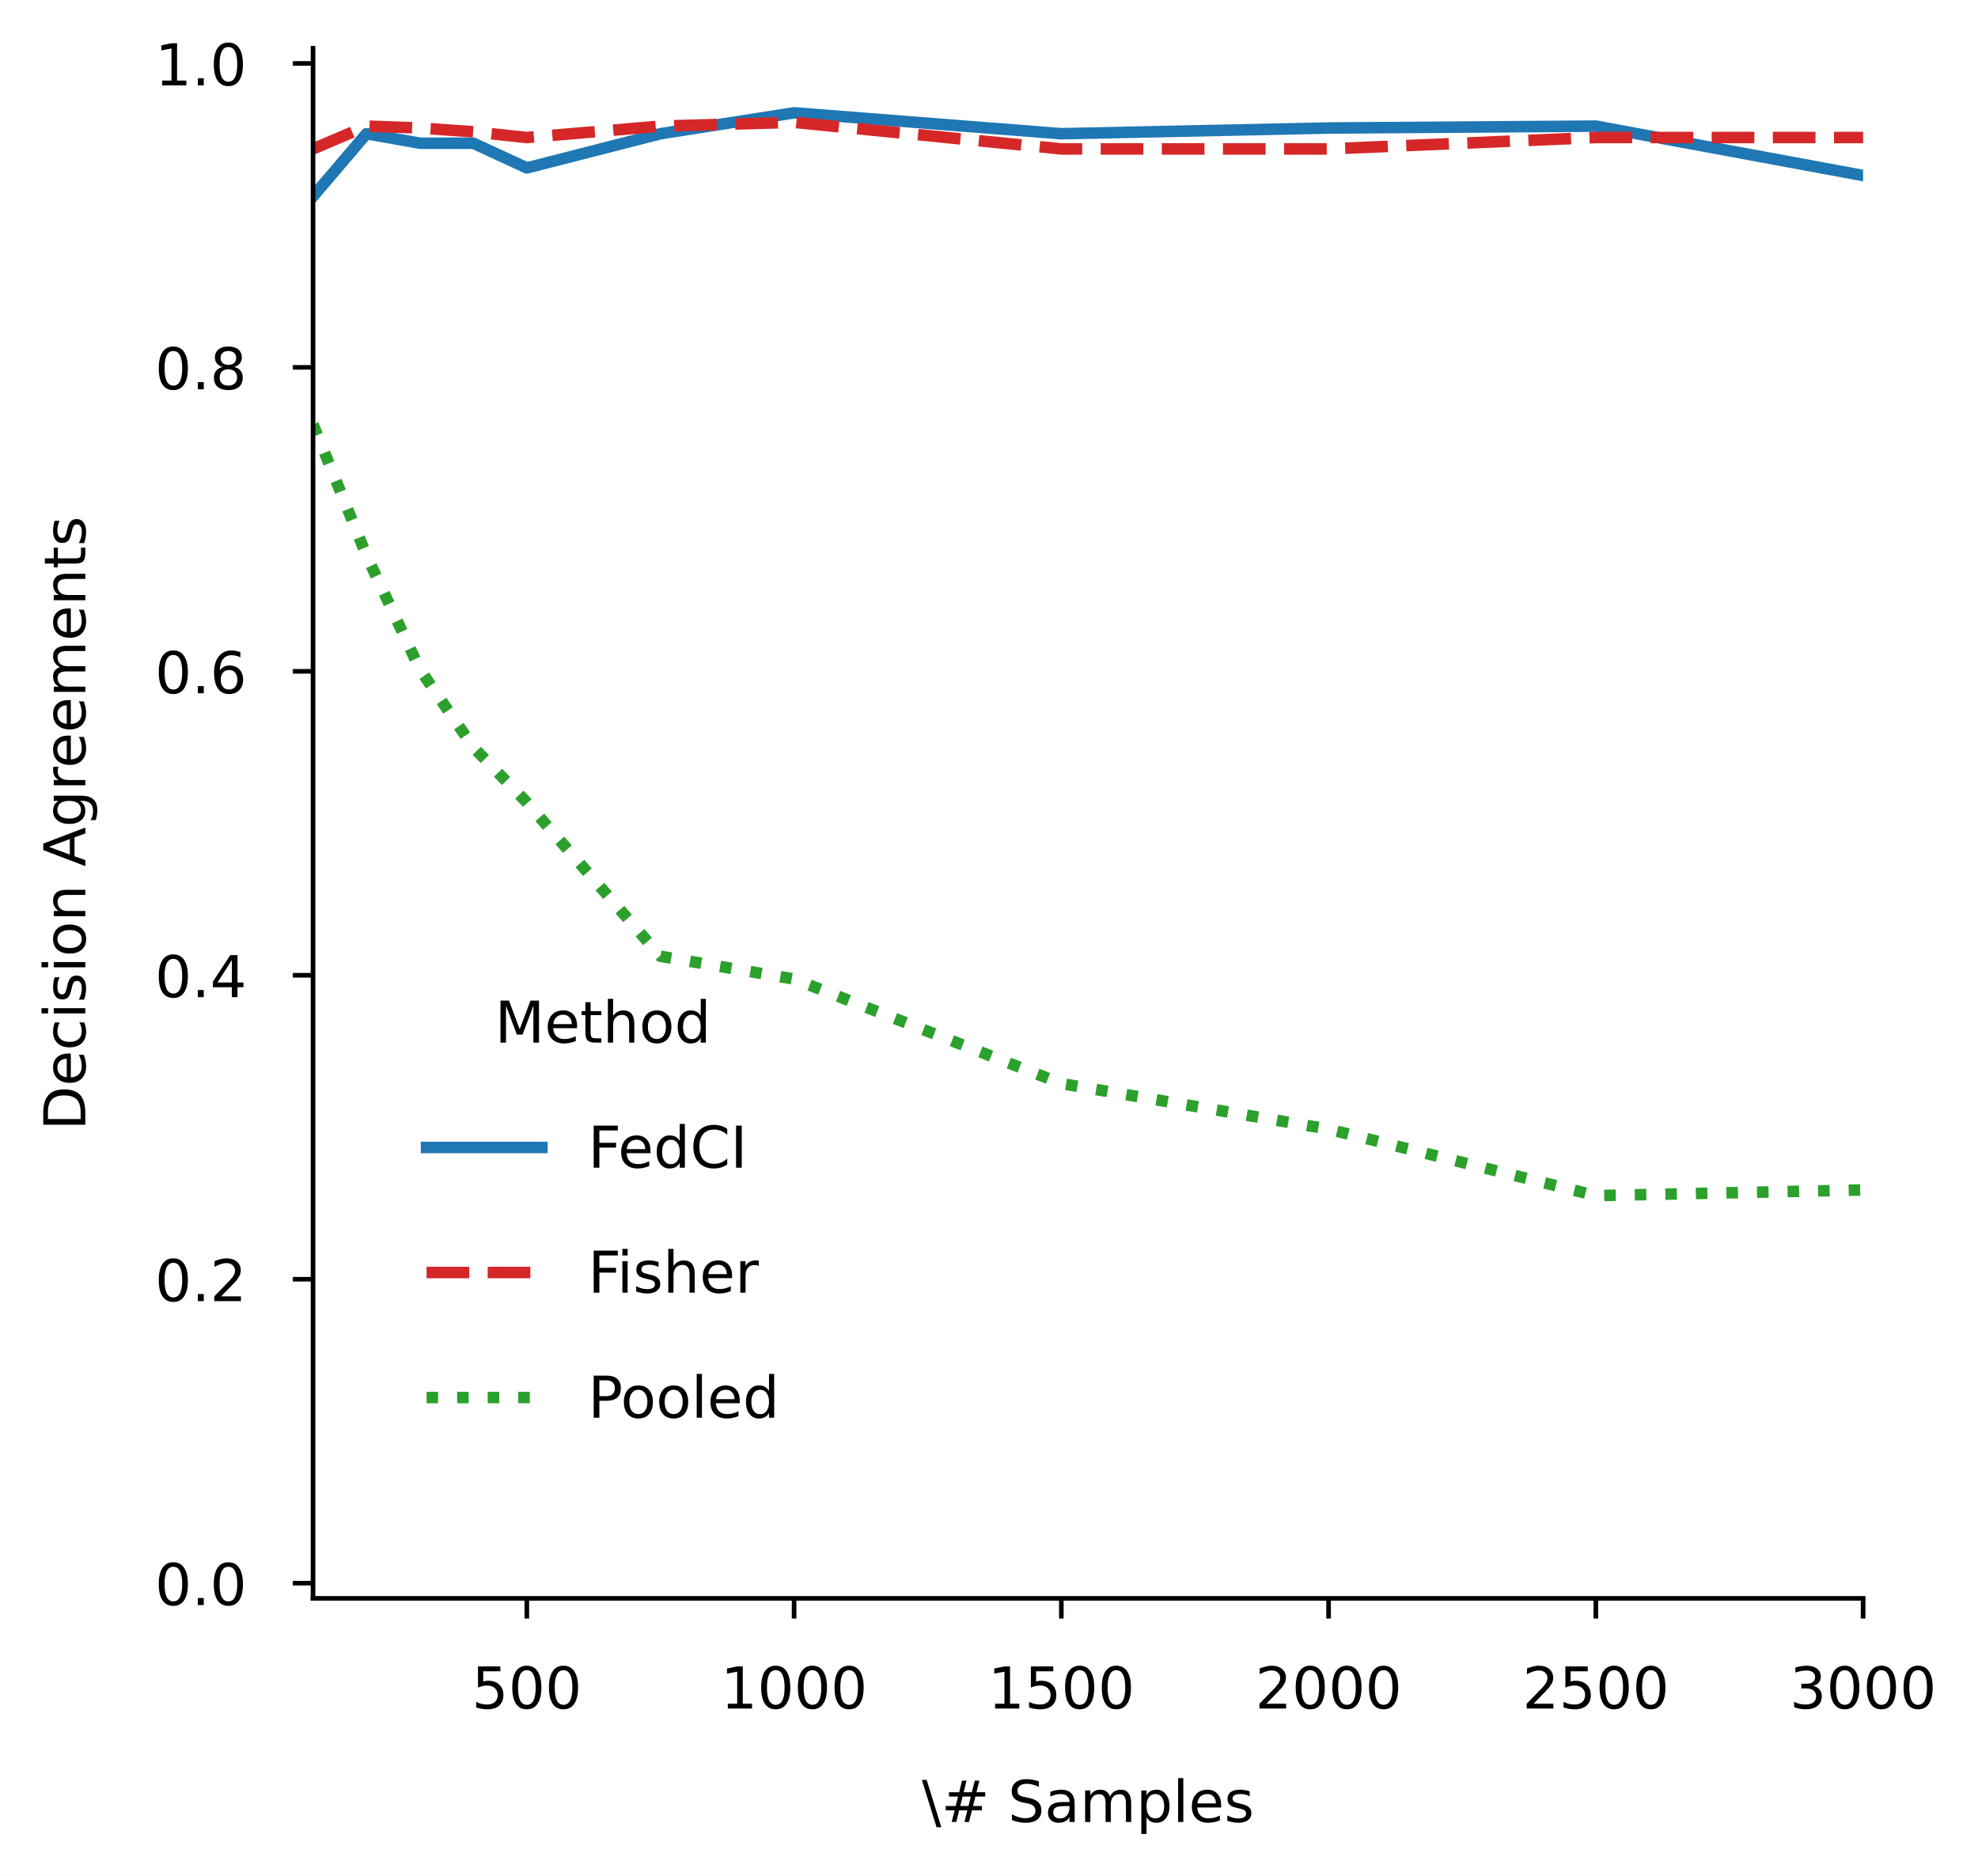
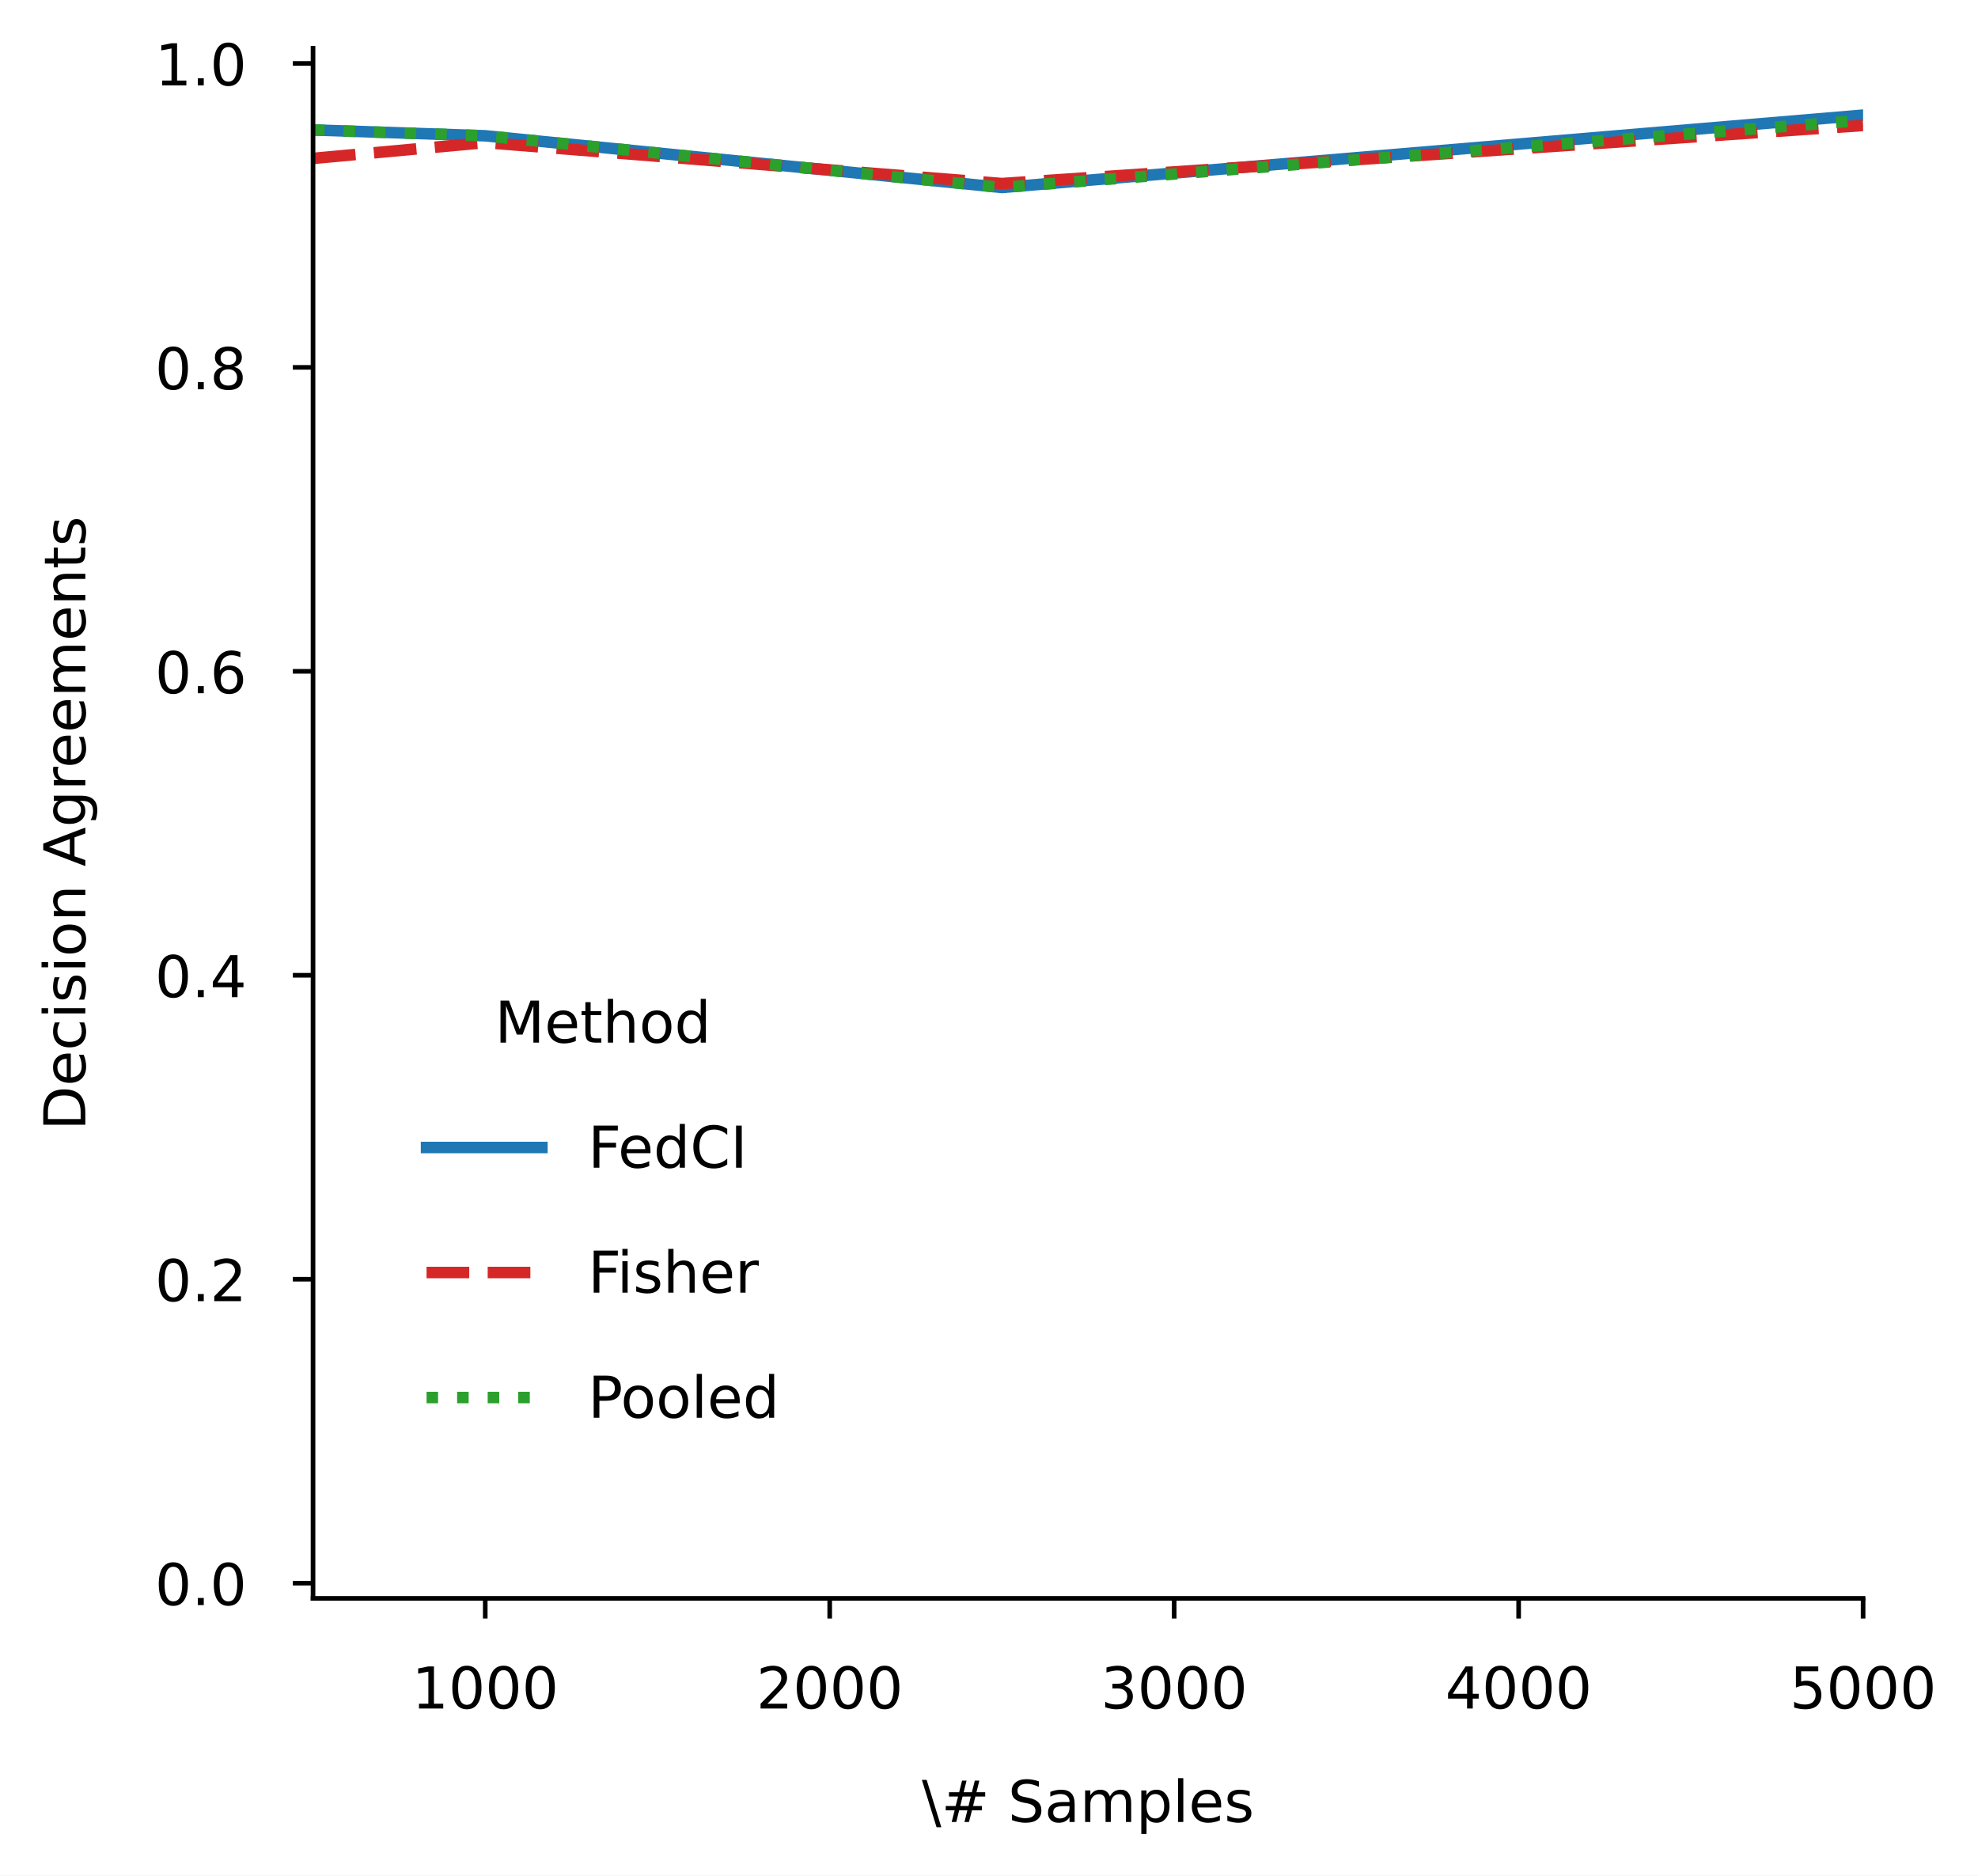
<svg xmlns="http://www.w3.org/2000/svg" xmlns:xlink="http://www.w3.org/1999/xlink" width="343.006pt" height="325.22pt" viewBox="0 0 343.006 325.22" version="1.1">
  <defs>
    <style type="text/css">*{stroke-linejoin: round; stroke-linecap: butt}</style>
  </defs>
  <g id="figure_1">
    <g id="patch_1">
      <path d="M -0 325.22  L 343.006 325.22  L 343.006 0  L -0 0  z " style="fill: #ffffff" />
    </g>
    <g id="axes_1">
      <g id="patch_2">
        <path d="M 54.281 277.164  L 323.081 277.164  L 323.081 8.364  L 54.281 8.364  z " style="fill: #ffffff" />
      </g>
      <g id="line2d_1">
-         <path d="M 54.281 34.058  L 63.55 23.187  L 72.819 24.835  L 82.088 24.835  L 91.357 29.117  L 114.53 23.187  L 137.702 19.564  L 184.047 23.187  L 230.392 22.199  L 276.736 21.87  L 323.081 30.435  " clip-path="url(#pbbd6840256)" style="fill: none; stroke: #1f77b4; stroke-width: 2; stroke-linecap: square" />
+         <path d="M 54.281 22.534  L 84.148 23.548  L 173.748 32.512  L 323.081 19.963  " clip-path="url(#pc6a717a7ec)" style="fill: none; stroke: #1f77b4; stroke-width: 2; stroke-linecap: square" />
      </g>
      <g id="line2d_2">
-         <path d="M 54.281 25.823  L 63.55 21.87  L 72.819 22.199  L 82.088 22.858  L 91.357 23.846  L 114.53 21.87  L 137.702 21.211  L 184.047 25.823  L 230.392 25.823  L 276.736 23.846  L 323.081 23.846  " clip-path="url(#pbbd6840256)" style="fill: none; stroke-dasharray: 7.4,3.2; stroke-dashoffset: 0; stroke: #d62728; stroke-width: 2" />
+         <path d="M 54.281 27.47  L 84.148 24.725  L 173.748 31.828  L 323.081 21.756  " clip-path="url(#pc6a717a7ec)" style="fill: none; stroke-dasharray: 7.4,3.2; stroke-dashoffset: 0; stroke: #d62728; stroke-width: 2" />
      </g>
      <g id="matplotlib.axis_1">
        <g id="xtick_1">
          <g id="line2d_3">
            <defs>
-               <path id="md8a6f371fe" d="M 0 0  L 0 3.5  " style="stroke: #000000; stroke-width: 0.8" />
+               <path id="m1b3f99b93a" d="M 0 0  L 0 3.5  " style="stroke: #000000; stroke-width: 0.8" />
            </defs>
            <g>
-               <use xlink:href="#md8a6f371fe" x="91.357" y="277.164" style="stroke: #000000; stroke-width: 0.8" />
+               <use xlink:href="#m1b3f99b93a" x="84.148" y="277.164" style="stroke: #000000; stroke-width: 0.8" />
            </g>
          </g>
          <g id="text_1">
-             <text style="font-size: 10px; font-family: 'DejaVu Sans', 'Bitstream Vera Sans', 'Computer Modern Sans Serif', 'Lucida Grande', 'Verdana', 'Geneva', 'Lucid', 'Arial', 'Helvetica', 'Avant Garde', sans-serif; text-anchor: middle" x="91.357" y="296.262" transform="rotate(-0 91.35711 296.2624)">500</text>
+             <text style="font-size: 10px; font-family: 'DejaVu Sans', 'Bitstream Vera Sans', 'Computer Modern Sans Serif', 'Lucida Grande', 'Verdana', 'Geneva', 'Lucid', 'Arial', 'Helvetica', 'Avant Garde', sans-serif; text-anchor: middle" x="84.148" y="296.262" transform="rotate(-0 84.14792 296.2624)">1000</text>
          </g>
        </g>
        <g id="xtick_2">
          <g id="line2d_4">
            <g>
-               <use xlink:href="#md8a6f371fe" x="137.702" y="277.164" style="stroke: #000000; stroke-width: 0.8" />
+               <use xlink:href="#m1b3f99b93a" x="143.881" y="277.164" style="stroke: #000000; stroke-width: 0.8" />
            </g>
          </g>
          <g id="text_2">
-             <text style="font-size: 10px; font-family: 'DejaVu Sans', 'Bitstream Vera Sans', 'Computer Modern Sans Serif', 'Lucida Grande', 'Verdana', 'Geneva', 'Lucid', 'Arial', 'Helvetica', 'Avant Garde', sans-serif; text-anchor: middle" x="137.702" y="296.262" transform="rotate(-0 137.7019 296.2624)">1000</text>
+             <text style="font-size: 10px; font-family: 'DejaVu Sans', 'Bitstream Vera Sans', 'Computer Modern Sans Serif', 'Lucida Grande', 'Verdana', 'Geneva', 'Lucid', 'Arial', 'Helvetica', 'Avant Garde', sans-serif; text-anchor: middle" x="143.881" y="296.262" transform="rotate(-0 143.8812 296.2624)">2000</text>
          </g>
        </g>
        <g id="xtick_3">
          <g id="line2d_5">
            <g>
-               <use xlink:href="#md8a6f371fe" x="184.047" y="277.164" style="stroke: #000000; stroke-width: 0.8" />
+               <use xlink:href="#m1b3f99b93a" x="203.615" y="277.164" style="stroke: #000000; stroke-width: 0.8" />
            </g>
          </g>
          <g id="text_3">
-             <text style="font-size: 10px; font-family: 'DejaVu Sans', 'Bitstream Vera Sans', 'Computer Modern Sans Serif', 'Lucida Grande', 'Verdana', 'Geneva', 'Lucid', 'Arial', 'Helvetica', 'Avant Garde', sans-serif; text-anchor: middle" x="184.047" y="296.262" transform="rotate(-0 184.0468 296.2624)">1500</text>
+             <text style="font-size: 10px; font-family: 'DejaVu Sans', 'Bitstream Vera Sans', 'Computer Modern Sans Serif', 'Lucida Grande', 'Verdana', 'Geneva', 'Lucid', 'Arial', 'Helvetica', 'Avant Garde', sans-serif; text-anchor: middle" x="203.615" y="296.262" transform="rotate(-0 203.6146 296.2624)">3000</text>
          </g>
        </g>
        <g id="xtick_4">
          <g id="line2d_6">
            <g>
-               <use xlink:href="#md8a6f371fe" x="230.392" y="277.164" style="stroke: #000000; stroke-width: 0.8" />
+               <use xlink:href="#m1b3f99b93a" x="263.348" y="277.164" style="stroke: #000000; stroke-width: 0.8" />
            </g>
          </g>
          <g id="text_4">
-             <text style="font-size: 10px; font-family: 'DejaVu Sans', 'Bitstream Vera Sans', 'Computer Modern Sans Serif', 'Lucida Grande', 'Verdana', 'Geneva', 'Lucid', 'Arial', 'Helvetica', 'Avant Garde', sans-serif; text-anchor: middle" x="230.392" y="296.262" transform="rotate(-0 230.3916 296.2624)">2000</text>
+             <text style="font-size: 10px; font-family: 'DejaVu Sans', 'Bitstream Vera Sans', 'Computer Modern Sans Serif', 'Lucida Grande', 'Verdana', 'Geneva', 'Lucid', 'Arial', 'Helvetica', 'Avant Garde', sans-serif; text-anchor: middle" x="263.348" y="296.262" transform="rotate(-0 263.3479 296.2624)">4000</text>
          </g>
        </g>
        <g id="xtick_5">
          <g id="line2d_7">
            <g>
-               <use xlink:href="#md8a6f371fe" x="276.736" y="277.164" style="stroke: #000000; stroke-width: 0.8" />
+               <use xlink:href="#m1b3f99b93a" x="323.081" y="277.164" style="stroke: #000000; stroke-width: 0.8" />
            </g>
          </g>
          <g id="text_5">
-             <text style="font-size: 10px; font-family: 'DejaVu Sans', 'Bitstream Vera Sans', 'Computer Modern Sans Serif', 'Lucida Grande', 'Verdana', 'Geneva', 'Lucid', 'Arial', 'Helvetica', 'Avant Garde', sans-serif; text-anchor: middle" x="276.736" y="296.262" transform="rotate(-0 276.7364 296.2624)">2500</text>
+             <text style="font-size: 10px; font-family: 'DejaVu Sans', 'Bitstream Vera Sans', 'Computer Modern Sans Serif', 'Lucida Grande', 'Verdana', 'Geneva', 'Lucid', 'Arial', 'Helvetica', 'Avant Garde', sans-serif; text-anchor: middle" x="323.081" y="296.262" transform="rotate(-0 323.0813 296.2624)">5000</text>
          </g>
        </g>
-         <g id="xtick_6">
-           <g id="line2d_8">
-             <g>
-               <use xlink:href="#md8a6f371fe" x="323.081" y="277.164" style="stroke: #000000; stroke-width: 0.8" />
-             </g>
-           </g>
-           <g id="text_6">
-             <text style="font-size: 10px; font-family: 'DejaVu Sans', 'Bitstream Vera Sans', 'Computer Modern Sans Serif', 'Lucida Grande', 'Verdana', 'Geneva', 'Lucid', 'Arial', 'Helvetica', 'Avant Garde', sans-serif; text-anchor: middle" x="323.081" y="296.262" transform="rotate(-0 323.0813 296.2624)">3000</text>
-           </g>
-         </g>
-         <g id="text_7">
+         <g id="text_6">
          <text style="font-size: 10px; font-family: 'DejaVu Sans', 'Bitstream Vera Sans', 'Computer Modern Sans Serif', 'Lucida Grande', 'Verdana', 'Geneva', 'Lucid', 'Arial', 'Helvetica', 'Avant Garde', sans-serif; text-anchor: middle" x="188.681" y="315.94" transform="rotate(-0 188.6813 315.9405)">\# Samples</text>
        </g>
      </g>
      <g id="matplotlib.axis_2">
        <g id="ytick_1">
-           <g id="line2d_9">
+           <g id="line2d_8">
            <defs>
-               <path id="m76c3abfc51" d="M 0 0  L -3.5 0  " style="stroke: #000000; stroke-width: 0.8" />
+               <path id="m328fd2ee07" d="M 0 0  L -3.5 0  " style="stroke: #000000; stroke-width: 0.8" />
            </defs>
            <g>
-               <use xlink:href="#m76c3abfc51" x="54.281" y="274.529" style="stroke: #000000; stroke-width: 0.8" />
+               <use xlink:href="#m328fd2ee07" x="54.281" y="274.529" style="stroke: #000000; stroke-width: 0.8" />
            </g>
          </g>
-           <g id="text_8">
+           <g id="text_7">
            <text style="font-size: 10px; font-family: 'DejaVu Sans', 'Bitstream Vera Sans', 'Computer Modern Sans Serif', 'Lucida Grande', 'Verdana', 'Geneva', 'Lucid', 'Arial', 'Helvetica', 'Avant Garde', sans-serif; text-anchor: end" x="42.781" y="278.328" transform="rotate(-0 42.78125 278.3278)">0.0</text>
          </g>
        </g>
        <g id="ytick_2">
-           <g id="line2d_10">
+           <g id="line2d_9">
            <g>
-               <use xlink:href="#m76c3abfc51" x="54.281" y="221.823" style="stroke: #000000; stroke-width: 0.8" />
+               <use xlink:href="#m328fd2ee07" x="54.281" y="221.823" style="stroke: #000000; stroke-width: 0.8" />
            </g>
          </g>
-           <g id="text_9">
+           <g id="text_8">
            <text style="font-size: 10px; font-family: 'DejaVu Sans', 'Bitstream Vera Sans', 'Computer Modern Sans Serif', 'Lucida Grande', 'Verdana', 'Geneva', 'Lucid', 'Arial', 'Helvetica', 'Avant Garde', sans-serif; text-anchor: end" x="42.781" y="225.622" transform="rotate(-0 42.78125 225.622)">0.2</text>
          </g>
        </g>
        <g id="ytick_3">
-           <g id="line2d_11">
+           <g id="line2d_10">
            <g>
-               <use xlink:href="#m76c3abfc51" x="54.281" y="169.117" style="stroke: #000000; stroke-width: 0.8" />
+               <use xlink:href="#m328fd2ee07" x="54.281" y="169.117" style="stroke: #000000; stroke-width: 0.8" />
            </g>
          </g>
-           <g id="text_10">
+           <g id="text_9">
            <text style="font-size: 10px; font-family: 'DejaVu Sans', 'Bitstream Vera Sans', 'Computer Modern Sans Serif', 'Lucida Grande', 'Verdana', 'Geneva', 'Lucid', 'Arial', 'Helvetica', 'Avant Garde', sans-serif; text-anchor: end" x="42.781" y="172.916" transform="rotate(-0 42.78125 172.9161)">0.4</text>
          </g>
        </g>
        <g id="ytick_4">
-           <g id="line2d_12">
+           <g id="line2d_11">
            <g>
-               <use xlink:href="#m76c3abfc51" x="54.281" y="116.411" style="stroke: #000000; stroke-width: 0.8" />
+               <use xlink:href="#m328fd2ee07" x="54.281" y="116.411" style="stroke: #000000; stroke-width: 0.8" />
            </g>
          </g>
-           <g id="text_11">
+           <g id="text_10">
            <text style="font-size: 10px; font-family: 'DejaVu Sans', 'Bitstream Vera Sans', 'Computer Modern Sans Serif', 'Lucida Grande', 'Verdana', 'Geneva', 'Lucid', 'Arial', 'Helvetica', 'Avant Garde', sans-serif; text-anchor: end" x="42.781" y="120.21" transform="rotate(-0 42.78125 120.2102)">0.6</text>
          </g>
        </g>
        <g id="ytick_5">
-           <g id="line2d_13">
+           <g id="line2d_12">
            <g>
-               <use xlink:href="#m76c3abfc51" x="54.281" y="63.705" style="stroke: #000000; stroke-width: 0.8" />
+               <use xlink:href="#m328fd2ee07" x="54.281" y="63.705" style="stroke: #000000; stroke-width: 0.8" />
            </g>
          </g>
-           <g id="text_12">
+           <g id="text_11">
            <text style="font-size: 10px; font-family: 'DejaVu Sans', 'Bitstream Vera Sans', 'Computer Modern Sans Serif', 'Lucida Grande', 'Verdana', 'Geneva', 'Lucid', 'Arial', 'Helvetica', 'Avant Garde', sans-serif; text-anchor: end" x="42.781" y="67.504" transform="rotate(-0 42.78125 67.50432)">0.8</text>
          </g>
        </g>
        <g id="ytick_6">
-           <g id="line2d_14">
+           <g id="line2d_13">
            <g>
-               <use xlink:href="#m76c3abfc51" x="54.281" y="10.999" style="stroke: #000000; stroke-width: 0.8" />
+               <use xlink:href="#m328fd2ee07" x="54.281" y="10.999" style="stroke: #000000; stroke-width: 0.8" />
            </g>
          </g>
-           <g id="text_13">
+           <g id="text_12">
            <text style="font-size: 10px; font-family: 'DejaVu Sans', 'Bitstream Vera Sans', 'Computer Modern Sans Serif', 'Lucida Grande', 'Verdana', 'Geneva', 'Lucid', 'Arial', 'Helvetica', 'Avant Garde', sans-serif; text-anchor: end" x="42.781" y="14.798" transform="rotate(-0 42.78125 14.79844)">1.0</text>
          </g>
        </g>
-         <g id="text_14">
+         <g id="text_13">
          <text style="font-size: 10px; font-family: 'DejaVu Sans', 'Bitstream Vera Sans', 'Computer Modern Sans Serif', 'Lucida Grande', 'Verdana', 'Geneva', 'Lucid', 'Arial', 'Helvetica', 'Avant Garde', sans-serif; text-anchor: middle" x="14.798" y="142.764" transform="rotate(-90 14.79844 142.7639)">Decision Agreements</text>
        </g>
      </g>
-       <g id="line2d_15">
-         <path d="M 54.281 73.587  L 63.55 96.317  L 72.819 116.082  L 82.088 129.587  L 91.357 139.14  L 114.53 165.823  L 137.702 169.776  L 184.047 187.893  L 230.392 195.799  L 276.736 207.329  L 323.081 206.34  " clip-path="url(#pbbd6840256)" style="fill: none; stroke-dasharray: 2,3.3; stroke-dashoffset: 0; stroke: #2ca02c; stroke-width: 2" />
+       <g id="line2d_14">
+         <path d="M 54.281 22.534  L 84.148 23.548  L 173.748 32.512  L 323.081 20.859  " clip-path="url(#pc6a717a7ec)" style="fill: none; stroke-dasharray: 2,3.3; stroke-dashoffset: 0; stroke: #2ca02c; stroke-width: 2" />
      </g>
      <g id="patch_3">
        <path d="M 54.281 277.164  L 54.281 8.364  " style="fill: none; stroke: #000000; stroke-width: 0.8; stroke-linejoin: miter; stroke-linecap: square" />
      </g>
      <g id="patch_4">
        <path d="M 54.281 277.164  L 323.081 277.164  " style="fill: none; stroke: #000000; stroke-width: 0.8; stroke-linejoin: miter; stroke-linecap: square" />
      </g>
      <g id="legend_1">
-         <g id="text_15">
+         <g id="text_14">
          <text style="font-size: 10px; font-family: 'DejaVu Sans', 'Bitstream Vera Sans', 'Computer Modern Sans Serif', 'Lucida Grande', 'Verdana', 'Geneva', 'Lucid', 'Arial', 'Helvetica', 'Avant Garde', sans-serif; text-anchor: start" x="85.808" y="180.802" transform="rotate(-0 85.80831 180.8024)">Method</text>
        </g>
-         <g id="line2d_16">
+         <g id="line2d_15">
          <path d="M 73.969 198.98  L 83.969 198.98  L 93.969 198.98  " style="fill: none; stroke: #1f77b4; stroke-width: 2; stroke-linecap: square" />
        </g>
-         <g id="text_16">
+         <g id="text_15">
          <text style="font-size: 10px; font-family: 'DejaVu Sans', 'Bitstream Vera Sans', 'Computer Modern Sans Serif', 'Lucida Grande', 'Verdana', 'Geneva', 'Lucid', 'Arial', 'Helvetica', 'Avant Garde', sans-serif; text-anchor: start" x="101.969" y="202.48" transform="rotate(-0 101.9693 202.4805)">FedCI</text>
        </g>
-         <g id="line2d_17">
+         <g id="line2d_16">
          <path d="M 73.969 220.659  L 83.969 220.659  L 93.969 220.659  " style="fill: none; stroke-dasharray: 7.4,3.2; stroke-dashoffset: 0; stroke: #d62728; stroke-width: 2" />
        </g>
-         <g id="text_17">
+         <g id="text_16">
          <text style="font-size: 10px; font-family: 'DejaVu Sans', 'Bitstream Vera Sans', 'Computer Modern Sans Serif', 'Lucida Grande', 'Verdana', 'Geneva', 'Lucid', 'Arial', 'Helvetica', 'Avant Garde', sans-serif; text-anchor: start" x="101.969" y="224.159" transform="rotate(-0 101.9693 224.1586)">Fisher</text>
        </g>
-         <g id="line2d_18">
+         <g id="line2d_17">
          <path d="M 73.969 242.337  L 83.969 242.337  L 93.969 242.337  " style="fill: none; stroke-dasharray: 2,3.3; stroke-dashoffset: 0; stroke: #2ca02c; stroke-width: 2" />
        </g>
-         <g id="text_18">
+         <g id="text_17">
          <text style="font-size: 10px; font-family: 'DejaVu Sans', 'Bitstream Vera Sans', 'Computer Modern Sans Serif', 'Lucida Grande', 'Verdana', 'Geneva', 'Lucid', 'Arial', 'Helvetica', 'Avant Garde', sans-serif; text-anchor: start" x="101.969" y="245.837" transform="rotate(-0 101.9693 245.8367)">Pooled</text>
        </g>
      </g>
    </g>
  </g>
  <defs>
-     <clipPath id="pbbd6840256">
+     <clipPath id="pc6a717a7ec">
      <rect x="54.281" y="8.364" width="268.8" height="268.8" />
    </clipPath>
  </defs>
</svg>
